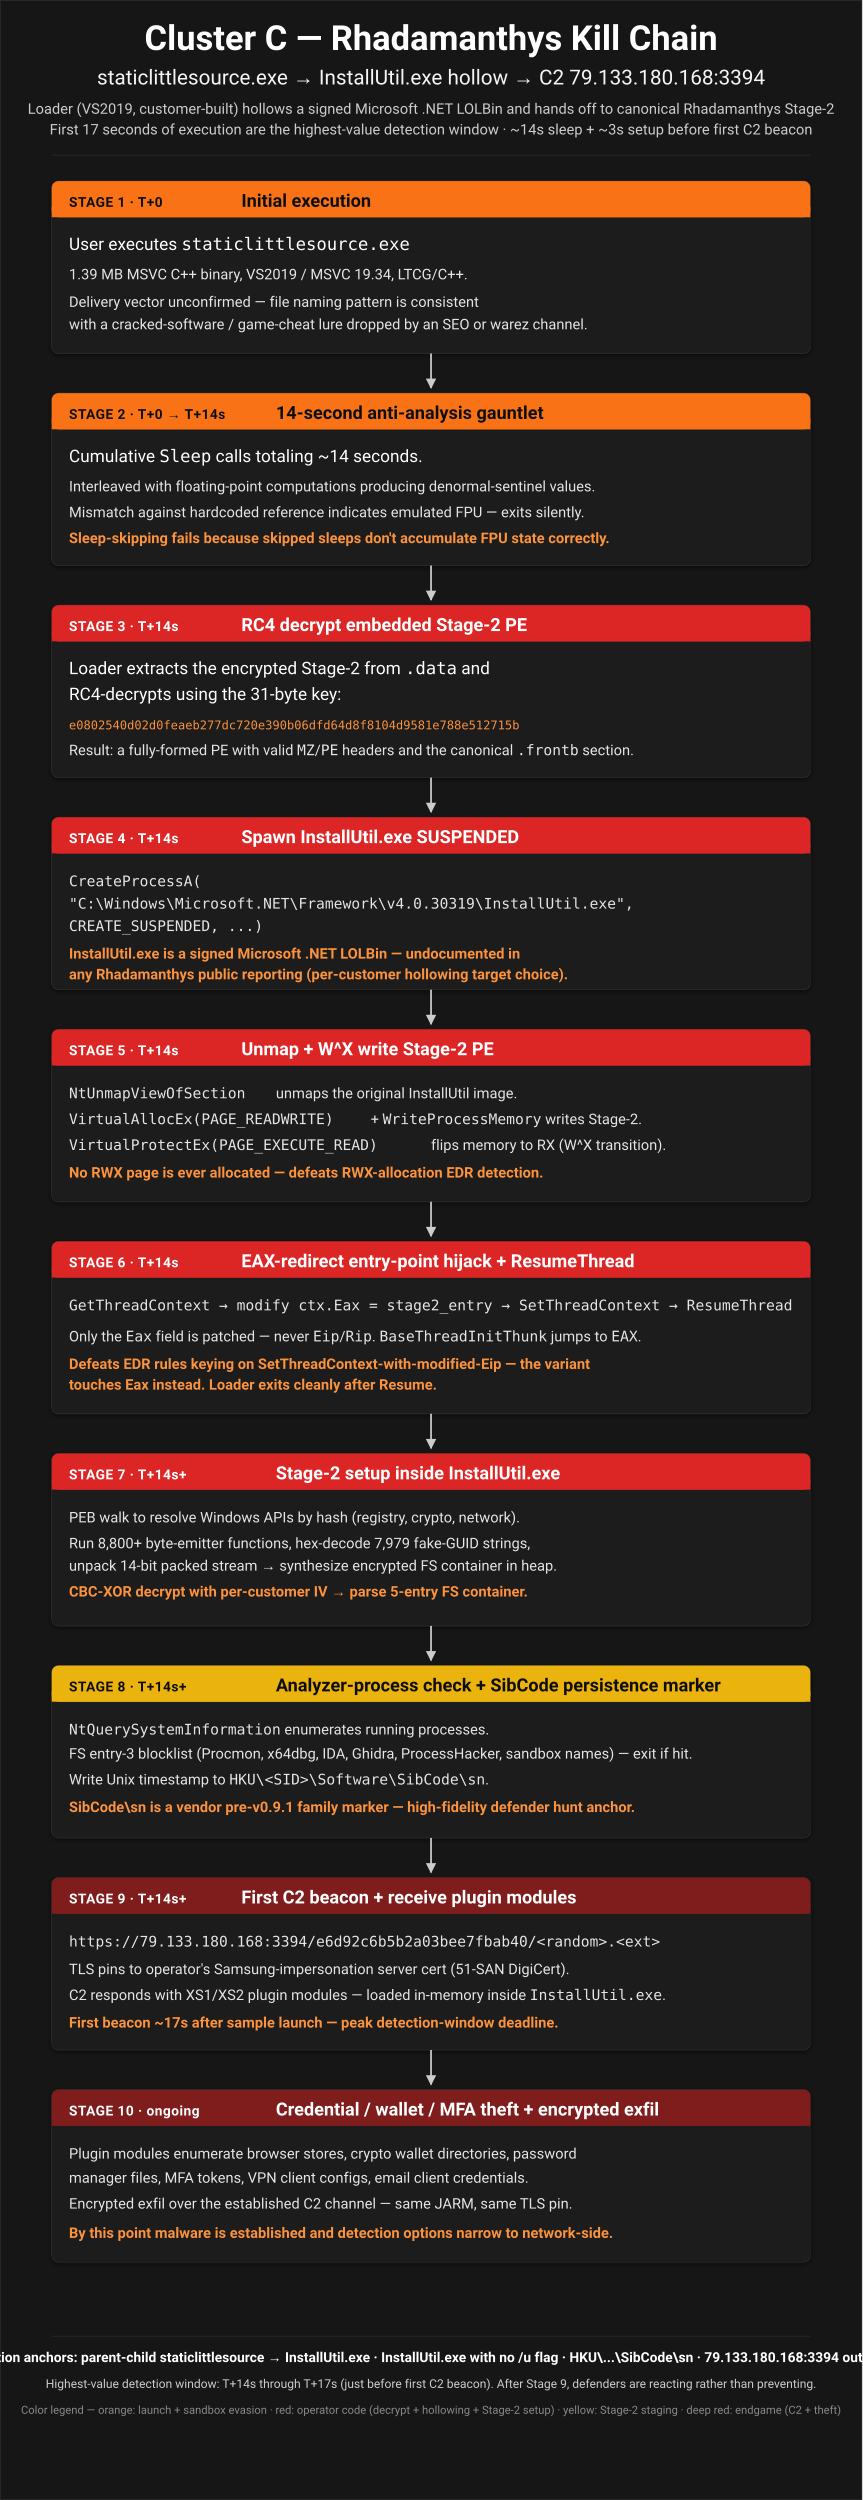
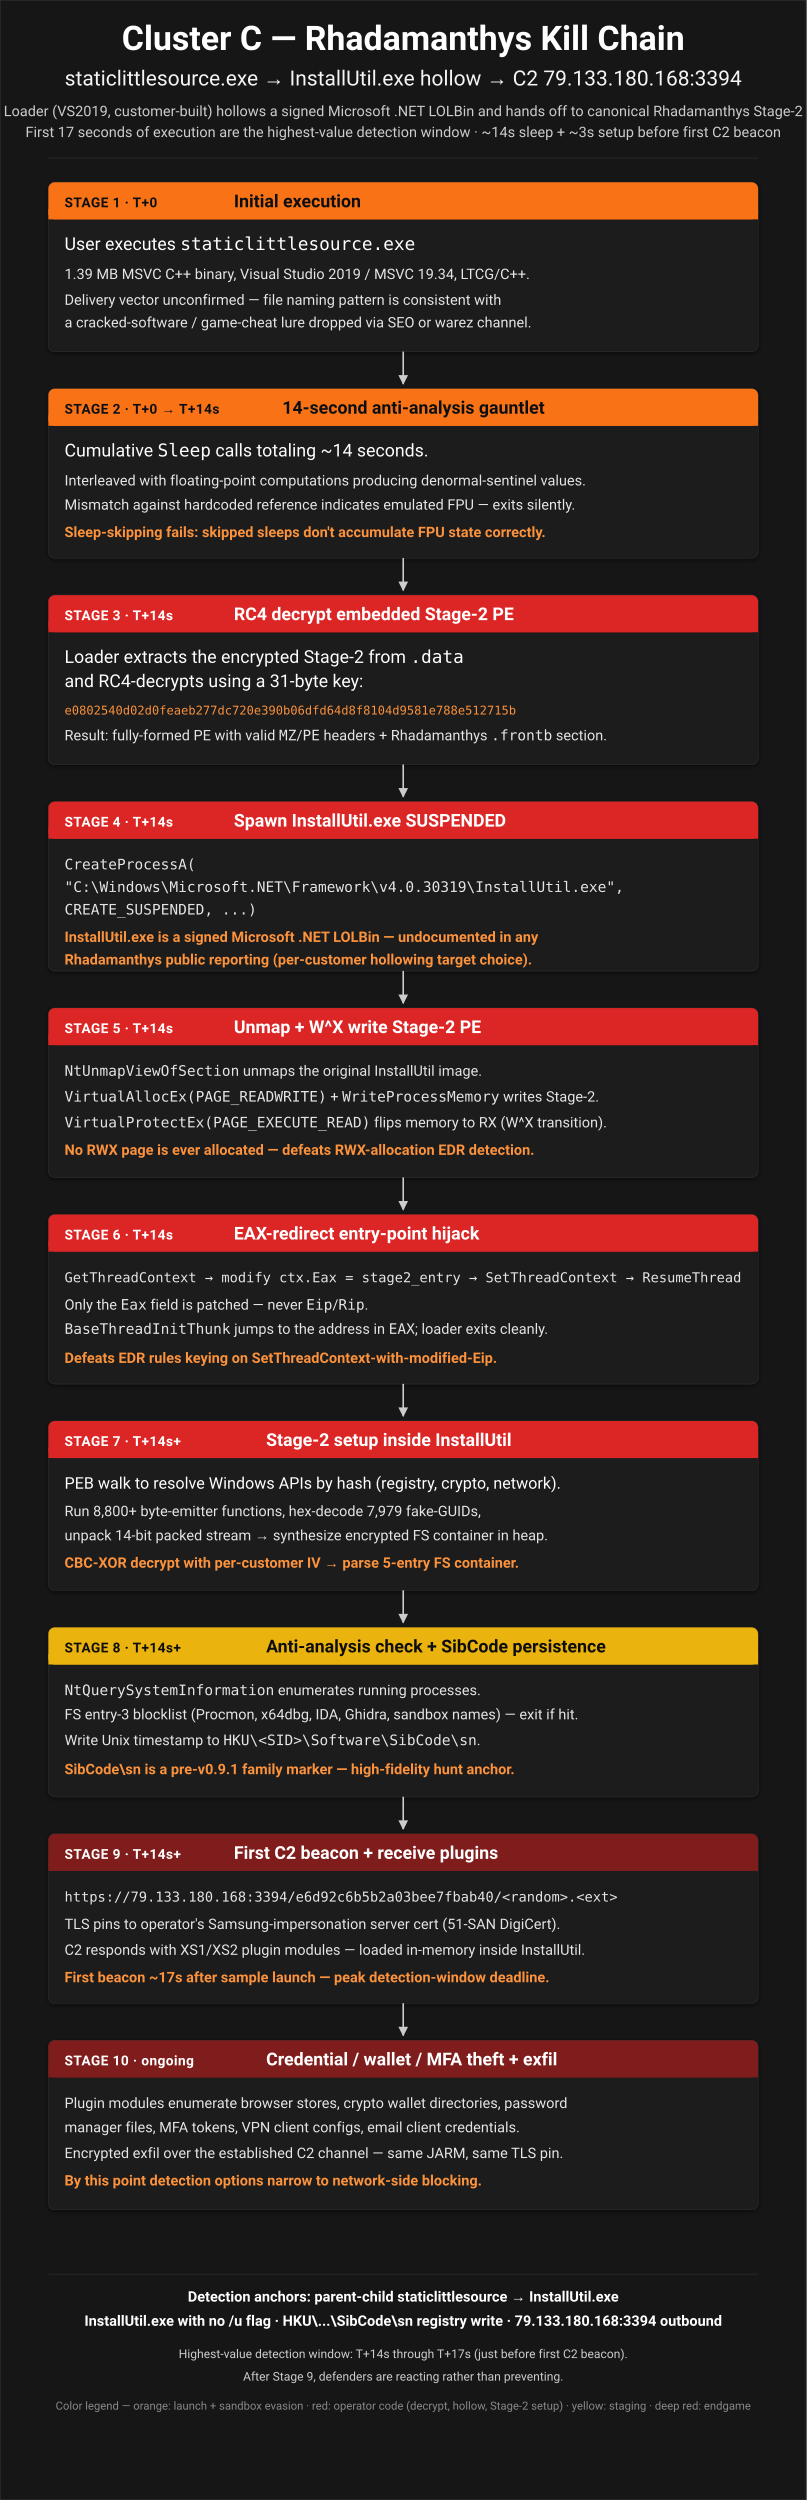
- <svg xmlns="http://www.w3.org/2000/svg" viewBox="0 0 1000 2900" font-family="-apple-system, BlinkMacSystemFont, 'Segoe UI', Roboto, 'Helvetica Neue', Arial, sans-serif">
+ <svg xmlns="http://www.w3.org/2000/svg" viewBox="0 0 1000 3100" font-family="-apple-system, BlinkMacSystemFont, 'Segoe UI', Roboto, 'Helvetica Neue', Arial, sans-serif">
  <defs>
    <marker id="arrow" viewBox="0 0 10 10" refX="9" refY="5" markerWidth="6" markerHeight="6" orient="auto">
      <path d="M 0 0 L 10 5 L 0 10 z" fill="#cccccc" />
    </marker>
    <filter id="cardShadow" x="-2%" y="-2%" width="104%" height="108%">
      <feDropShadow dx="0" dy="2" stdDeviation="3" flood-color="#000" flood-opacity="0.55" />
    </filter>
  </defs>
-   <rect width="1000" height="2900" fill="#161616" />
-   <rect x="0.5" y="0.5" width="999" height="2899" fill="none" stroke="#2a2a2a" stroke-width="1" />
-   <text x="500" y="58" text-anchor="middle" font-size="40" font-weight="700" fill="#ffffff">Cluster C — Rhadamanthys Kill Chain</text>
-   <text x="500" y="98" text-anchor="middle" font-size="24" fill="#f5f5f5">staticlittlesource.exe  →  InstallUtil.exe hollow  →  C2 79.133.180.168:3394</text>
-   <text x="500" y="132" text-anchor="middle" font-size="17" fill="#cccccc">Loader (VS2019, customer-built) hollows a signed Microsoft .NET LOLBin and hands off to canonical Rhadamanthys Stage-2</text>
-   <text x="500" y="156" text-anchor="middle" font-size="17" fill="#cccccc">First 17 seconds of execution are the highest-value detection window  ·  ~14s sleep + ~3s setup before first C2 beacon</text>
-   <line x1="60" y1="180" x2="940" y2="180" stroke="#2a2a2a" stroke-width="1" />
+   <rect width="1000" height="3100" fill="#161616" />
+   <rect x="0.5" y="0.5" width="999" height="3099" fill="none" stroke="#2a2a2a" stroke-width="1" />
+   <text x="500" y="62" text-anchor="middle" font-size="42" font-weight="700" fill="#ffffff">Cluster C — Rhadamanthys Kill Chain</text>
+   <text x="500" y="106" text-anchor="middle" font-size="26" fill="#f5f5f5">staticlittlesource.exe → InstallUtil.exe hollow → C2 79.133.180.168:3394</text>
+   <text x="500" y="144" text-anchor="middle" font-size="18" fill="#cccccc">Loader (VS2019, customer-built) hollows a signed Microsoft .NET LOLBin and hands off to canonical Rhadamanthys Stage-2</text>
+   <text x="500" y="170" text-anchor="middle" font-size="18" fill="#cccccc">First 17 seconds of execution are the highest-value detection window  ·  ~14s sleep + ~3s setup before first C2 beacon</text>
+   <line x1="60" y1="196" x2="940" y2="196" stroke="#2a2a2a" stroke-width="1" />
  <g filter="url(#cardShadow)">
-     <rect x="60" y="210" width="880" height="200" rx="8" fill="#1a1a1a" stroke="#2a2a2a" stroke-width="1" />
-     <rect x="60" y="210" width="880" height="42" rx="8" fill="#f97316" />
-     <rect x="60" y="240" width="880" height="12" fill="#f97316" />
-     <text x="80" y="240" font-size="16" font-weight="700" fill="#111111" letter-spacing="0.5">STAGE 1  ·  T+0</text>
-     <text x="280" y="240" font-size="21" font-weight="600" fill="#111111">Initial execution</text>
-     <text x="80" y="290" font-size="20" fill="#ffffff">User executes <tspan font-family="ui-monospace, 'Cascadia Mono', Menlo, monospace">staticlittlesource.exe</tspan>
+     <rect x="60" y="226" width="880" height="210" rx="8" fill="#1a1a1a" stroke="#2a2a2a" stroke-width="1" />
+     <rect x="60" y="226" width="880" height="46" rx="8" fill="#f97316" />
+     <rect x="60" y="259" width="880" height="13" fill="#f97316" />
+     <text x="80" y="257" font-size="17" font-weight="700" fill="#111111" letter-spacing="0.5">STAGE 1  ·  T+0</text>
+     <text x="290" y="257" font-size="22" font-weight="600" fill="#111111">Initial execution</text>
+     <text x="80" y="310" font-size="22" fill="#ffffff">User executes <tspan font-family="ui-monospace, 'Cascadia Mono', Menlo, monospace">staticlittlesource.exe</tspan>
    </text>
-     <text x="80" y="324" font-size="17" fill="#e5e5e5">1.39 MB MSVC C++ binary, VS2019 / MSVC 19.34, LTCG/C++.</text>
-     <text x="80" y="356" font-size="17" fill="#e5e5e5">Delivery vector unconfirmed — file naming pattern is consistent</text>
-     <text x="80" y="382" font-size="17" fill="#e5e5e5">with a cracked-software / game-cheat lure dropped by an SEO or warez channel.</text>
+     <text x="80" y="346" font-size="18" fill="#e5e5e5">1.39 MB MSVC C++ binary, Visual Studio 2019 / MSVC 19.34, LTCG/C++.</text>
+     <text x="80" y="378" font-size="18" fill="#e5e5e5">Delivery vector unconfirmed — file naming pattern is consistent with</text>
+     <text x="80" y="406" font-size="18" fill="#e5e5e5">a cracked-software / game-cheat lure dropped via SEO or warez channel.</text>
  </g>
-   <line x1="500" y1="410" x2="500" y2="450" stroke="#cccccc" stroke-width="2" marker-end="url(#arrow)" />
+   <line x1="500" y1="436" x2="500" y2="476" stroke="#cccccc" stroke-width="2" marker-end="url(#arrow)" />
  <g filter="url(#cardShadow)">
-     <rect x="60" y="456" width="880" height="200" rx="8" fill="#1a1a1a" stroke="#2a2a2a" stroke-width="1" />
-     <rect x="60" y="456" width="880" height="42" rx="8" fill="#f97316" />
-     <rect x="60" y="486" width="880" height="12" fill="#f97316" />
-     <text x="80" y="486" font-size="16" font-weight="700" fill="#111111" letter-spacing="0.5">STAGE 2  ·  T+0 → T+14s</text>
-     <text x="320" y="486" font-size="21" font-weight="600" fill="#111111">14-second anti-analysis gauntlet</text>
-     <text x="80" y="536" font-size="20" fill="#ffffff">Cumulative <tspan font-family="ui-monospace, 'Cascadia Mono', Menlo, monospace">Sleep</tspan> calls totaling ~14 seconds.</text>
-     <text x="80" y="570" font-size="17" fill="#e5e5e5">Interleaved with floating-point computations producing denormal-sentinel values.</text>
-     <text x="80" y="600" font-size="17" fill="#e5e5e5">Mismatch against hardcoded reference indicates emulated FPU — exits silently.</text>
-     <text x="80" y="630" font-size="17" fill="#fb923c" font-weight="600">Sleep-skipping fails because skipped sleeps don't accumulate FPU state correctly.</text>
+     <rect x="60" y="482" width="880" height="210" rx="8" fill="#1a1a1a" stroke="#2a2a2a" stroke-width="1" />
+     <rect x="60" y="482" width="880" height="46" rx="8" fill="#f97316" />
+     <rect x="60" y="515" width="880" height="13" fill="#f97316" />
+     <text x="80" y="513" font-size="17" font-weight="700" fill="#111111" letter-spacing="0.5">STAGE 2  ·  T+0 → T+14s</text>
+     <text x="350" y="513" font-size="22" font-weight="600" fill="#111111">14-second anti-analysis gauntlet</text>
+     <text x="80" y="566" font-size="22" fill="#ffffff">Cumulative <tspan font-family="ui-monospace, 'Cascadia Mono', Menlo, monospace">Sleep</tspan> calls totaling ~14 seconds.</text>
+     <text x="80" y="602" font-size="18" fill="#e5e5e5">Interleaved with floating-point computations producing denormal-sentinel values.</text>
+     <text x="80" y="632" font-size="18" fill="#e5e5e5">Mismatch against hardcoded reference indicates emulated FPU — exits silently.</text>
+     <text x="80" y="666" font-size="18" fill="#fb923c" font-weight="600">Sleep-skipping fails: skipped sleeps don't accumulate FPU state correctly.</text>
  </g>
-   <line x1="500" y1="656" x2="500" y2="696" stroke="#cccccc" stroke-width="2" marker-end="url(#arrow)" />
+   <line x1="500" y1="692" x2="500" y2="732" stroke="#cccccc" stroke-width="2" marker-end="url(#arrow)" />
  <g filter="url(#cardShadow)">
-     <rect x="60" y="702" width="880" height="200" rx="8" fill="#1a1a1a" stroke="#2a2a2a" stroke-width="1" />
-     <rect x="60" y="702" width="880" height="42" rx="8" fill="#dc2626" />
-     <rect x="60" y="732" width="880" height="12" fill="#dc2626" />
-     <text x="80" y="732" font-size="16" font-weight="700" fill="#ffffff" letter-spacing="0.5">STAGE 3  ·  T+14s</text>
-     <text x="280" y="732" font-size="21" font-weight="600" fill="#ffffff">RC4 decrypt embedded Stage-2 PE</text>
-     <text x="80" y="782" font-size="20" fill="#ffffff">Loader extracts the encrypted Stage-2 from <tspan font-family="ui-monospace, 'Cascadia Mono', Menlo, monospace">.data</tspan> and</text>
-     <text x="80" y="812" font-size="20" fill="#ffffff">RC4-decrypts using the 31-byte key:</text>
-     <text x="80" y="846" font-size="14" fill="#fb923c" font-family="ui-monospace, 'Cascadia Mono', Menlo, monospace">e0802540d02d0feaeb277dc720e390b06dfd64d8f8104d9581e788e512715b</text>
-     <text x="80" y="876" font-size="17" fill="#e5e5e5">Result: a fully-formed PE with valid <tspan font-family="ui-monospace, 'Cascadia Mono', Menlo, monospace">MZ</tspan>/<tspan font-family="ui-monospace, 'Cascadia Mono', Menlo, monospace">PE</tspan> headers and the canonical <tspan font-family="ui-monospace, 'Cascadia Mono', Menlo, monospace">.frontb</tspan> section.</text>
+     <rect x="60" y="738" width="880" height="210" rx="8" fill="#1a1a1a" stroke="#2a2a2a" stroke-width="1" />
+     <rect x="60" y="738" width="880" height="46" rx="8" fill="#dc2626" />
+     <rect x="60" y="771" width="880" height="13" fill="#dc2626" />
+     <text x="80" y="769" font-size="17" font-weight="700" fill="#ffffff" letter-spacing="0.5">STAGE 3  ·  T+14s</text>
+     <text x="290" y="769" font-size="22" font-weight="600" fill="#ffffff">RC4 decrypt embedded Stage-2 PE</text>
+     <text x="80" y="822" font-size="22" fill="#ffffff">Loader extracts the encrypted Stage-2 from <tspan font-family="ui-monospace, 'Cascadia Mono', Menlo, monospace">.data</tspan>
+     </text>
+     <text x="80" y="852" font-size="22" fill="#ffffff">and RC4-decrypts using a 31-byte key:</text>
+     <text x="80" y="886" font-size="15" fill="#fb923c" font-family="ui-monospace, 'Cascadia Mono', Menlo, monospace">e0802540d02d0feaeb277dc720e390b06dfd64d8f8104d9581e788e512715b</text>
+     <text x="80" y="918" font-size="18" fill="#e5e5e5">Result: fully-formed PE with valid <tspan font-family="ui-monospace, 'Cascadia Mono', Menlo, monospace">MZ</tspan>/<tspan font-family="ui-monospace, 'Cascadia Mono', Menlo, monospace">PE</tspan> headers + Rhadamanthys <tspan font-family="ui-monospace, 'Cascadia Mono', Menlo, monospace">.frontb</tspan> section.</text>
  </g>
-   <line x1="500" y1="902" x2="500" y2="942" stroke="#cccccc" stroke-width="2" marker-end="url(#arrow)" />
+   <line x1="500" y1="948" x2="500" y2="988" stroke="#cccccc" stroke-width="2" marker-end="url(#arrow)" />
  <g filter="url(#cardShadow)">
-     <rect x="60" y="948" width="880" height="200" rx="8" fill="#1a1a1a" stroke="#2a2a2a" stroke-width="1" />
-     <rect x="60" y="948" width="880" height="42" rx="8" fill="#dc2626" />
-     <rect x="60" y="978" width="880" height="12" fill="#dc2626" />
-     <text x="80" y="978" font-size="16" font-weight="700" fill="#ffffff" letter-spacing="0.5">STAGE 4  ·  T+14s</text>
-     <text x="280" y="978" font-size="21" font-weight="600" fill="#ffffff">Spawn InstallUtil.exe SUSPENDED</text>
-     <text x="80" y="1028" font-size="17" fill="#e5e5e5" font-family="ui-monospace, 'Cascadia Mono', Menlo, monospace">CreateProcessA(</text>
-     <text x="80" y="1054" font-size="17" fill="#e5e5e5" font-family="ui-monospace, 'Cascadia Mono', Menlo, monospace">  "C:\Windows\Microsoft.NET\Framework\v4.0.30319\InstallUtil.exe",</text>
-     <text x="80" y="1080" font-size="17" fill="#e5e5e5" font-family="ui-monospace, 'Cascadia Mono', Menlo, monospace">  CREATE_SUSPENDED, ...)</text>
-     <text x="80" y="1112" font-size="17" fill="#fb923c" font-weight="600">InstallUtil.exe is a signed Microsoft .NET LOLBin — undocumented in</text>
-     <text x="80" y="1136" font-size="17" fill="#fb923c" font-weight="600">any Rhadamanthys public reporting (per-customer hollowing target choice).</text>
+     <rect x="60" y="994" width="880" height="210" rx="8" fill="#1a1a1a" stroke="#2a2a2a" stroke-width="1" />
+     <rect x="60" y="994" width="880" height="46" rx="8" fill="#dc2626" />
+     <rect x="60" y="1027" width="880" height="13" fill="#dc2626" />
+     <text x="80" y="1025" font-size="17" font-weight="700" fill="#ffffff" letter-spacing="0.5">STAGE 4  ·  T+14s</text>
+     <text x="290" y="1025" font-size="22" font-weight="600" fill="#ffffff">Spawn InstallUtil.exe SUSPENDED</text>
+     <text x="80" y="1078" font-size="18" fill="#e5e5e5" font-family="ui-monospace, 'Cascadia Mono', Menlo, monospace">CreateProcessA(</text>
+     <text x="80" y="1106" font-size="18" fill="#e5e5e5" font-family="ui-monospace, 'Cascadia Mono', Menlo, monospace">  "C:\Windows\Microsoft.NET\Framework\v4.0.30319\InstallUtil.exe",</text>
+     <text x="80" y="1134" font-size="18" fill="#e5e5e5" font-family="ui-monospace, 'Cascadia Mono', Menlo, monospace">  CREATE_SUSPENDED, ...)</text>
+     <text x="80" y="1168" font-size="18" fill="#fb923c" font-weight="600">InstallUtil.exe is a signed Microsoft .NET LOLBin — undocumented in any</text>
+     <text x="80" y="1196" font-size="18" fill="#fb923c" font-weight="600">Rhadamanthys public reporting (per-customer hollowing target choice).</text>
  </g>
-   <line x1="500" y1="1148" x2="500" y2="1188" stroke="#cccccc" stroke-width="2" marker-end="url(#arrow)" />
+   <line x1="500" y1="1204" x2="500" y2="1244" stroke="#cccccc" stroke-width="2" marker-end="url(#arrow)" />
  <g filter="url(#cardShadow)">
-     <rect x="60" y="1194" width="880" height="200" rx="8" fill="#1a1a1a" stroke="#2a2a2a" stroke-width="1" />
-     <rect x="60" y="1194" width="880" height="42" rx="8" fill="#dc2626" />
-     <rect x="60" y="1224" width="880" height="12" fill="#dc2626" />
-     <text x="80" y="1224" font-size="16" font-weight="700" fill="#ffffff" letter-spacing="0.5">STAGE 5  ·  T+14s</text>
-     <text x="280" y="1224" font-size="21" font-weight="600" fill="#ffffff">Unmap + W^X write Stage-2 PE</text>
-     <text x="80" y="1274" font-size="17" fill="#e5e5e5" font-family="ui-monospace, 'Cascadia Mono', Menlo, monospace">NtUnmapViewOfSection</text>
-     <text x="320" y="1274" font-size="17" fill="#e5e5e5">  unmaps the original InstallUtil image.</text>
-     <text x="80" y="1304" font-size="17" fill="#e5e5e5" font-family="ui-monospace, 'Cascadia Mono', Menlo, monospace">VirtualAllocEx(PAGE_READWRITE)</text>
-     <text x="430" y="1304" font-size="17" fill="#e5e5e5">  + <tspan font-family="ui-monospace, 'Cascadia Mono', Menlo, monospace">WriteProcessMemory</tspan>  writes Stage-2.</text>
-     <text x="80" y="1334" font-size="17" fill="#e5e5e5" font-family="ui-monospace, 'Cascadia Mono', Menlo, monospace">VirtualProtectEx(PAGE_EXECUTE_READ)</text>
-     <text x="500" y="1334" font-size="17" fill="#e5e5e5">  flips memory to RX (W^X transition).</text>
-     <text x="80" y="1366" font-size="17" fill="#fb923c" font-weight="600">No RWX page is ever allocated — defeats RWX-allocation EDR detection.</text>
+     <rect x="60" y="1250" width="880" height="210" rx="8" fill="#1a1a1a" stroke="#2a2a2a" stroke-width="1" />
+     <rect x="60" y="1250" width="880" height="46" rx="8" fill="#dc2626" />
+     <rect x="60" y="1283" width="880" height="13" fill="#dc2626" />
+     <text x="80" y="1281" font-size="17" font-weight="700" fill="#ffffff" letter-spacing="0.5">STAGE 5  ·  T+14s</text>
+     <text x="290" y="1281" font-size="22" font-weight="600" fill="#ffffff">Unmap + W^X write Stage-2 PE</text>
+     <text x="80" y="1334" font-size="18" fill="#e5e5e5">
+       <tspan font-family="ui-monospace, 'Cascadia Mono', Menlo, monospace">NtUnmapViewOfSection</tspan> unmaps the original InstallUtil image.</text>
+     <text x="80" y="1366" font-size="18" fill="#e5e5e5">
+       <tspan font-family="ui-monospace, 'Cascadia Mono', Menlo, monospace">VirtualAllocEx(PAGE_READWRITE)</tspan> + <tspan font-family="ui-monospace, 'Cascadia Mono', Menlo, monospace">WriteProcessMemory</tspan> writes Stage-2.</text>
+     <text x="80" y="1398" font-size="18" fill="#e5e5e5">
+       <tspan font-family="ui-monospace, 'Cascadia Mono', Menlo, monospace">VirtualProtectEx(PAGE_EXECUTE_READ)</tspan> flips memory to RX (W^X transition).</text>
+     <text x="80" y="1432" font-size="18" fill="#fb923c" font-weight="600">No RWX page is ever allocated — defeats RWX-allocation EDR detection.</text>
  </g>
-   <line x1="500" y1="1394" x2="500" y2="1434" stroke="#cccccc" stroke-width="2" marker-end="url(#arrow)" />
+   <line x1="500" y1="1460" x2="500" y2="1500" stroke="#cccccc" stroke-width="2" marker-end="url(#arrow)" />
  <g filter="url(#cardShadow)">
-     <rect x="60" y="1440" width="880" height="200" rx="8" fill="#1a1a1a" stroke="#2a2a2a" stroke-width="1" />
-     <rect x="60" y="1440" width="880" height="42" rx="8" fill="#dc2626" />
-     <rect x="60" y="1470" width="880" height="12" fill="#dc2626" />
-     <text x="80" y="1470" font-size="16" font-weight="700" fill="#ffffff" letter-spacing="0.5">STAGE 6  ·  T+14s</text>
-     <text x="280" y="1470" font-size="21" font-weight="600" fill="#ffffff">EAX-redirect entry-point hijack + ResumeThread</text>
-     <text x="80" y="1520" font-size="17" fill="#e5e5e5" font-family="ui-monospace, 'Cascadia Mono', Menlo, monospace">GetThreadContext  →  modify ctx.Eax = stage2_entry  →  SetThreadContext  →  ResumeThread</text>
-     <text x="80" y="1556" font-size="17" fill="#e5e5e5">Only the <tspan font-family="ui-monospace, 'Cascadia Mono', Menlo, monospace">Eax</tspan> field is patched — never <tspan font-family="ui-monospace, 'Cascadia Mono', Menlo, monospace">Eip</tspan>/<tspan font-family="ui-monospace, 'Cascadia Mono', Menlo, monospace">Rip</tspan>. <tspan font-family="ui-monospace, 'Cascadia Mono', Menlo, monospace">BaseThreadInitThunk</tspan> jumps to <tspan font-family="ui-monospace, 'Cascadia Mono', Menlo, monospace">EAX</tspan>.</text>
-     <text x="80" y="1588" font-size="17" fill="#fb923c" font-weight="600">Defeats EDR rules keying on SetThreadContext-with-modified-Eip — the variant</text>
-     <text x="80" y="1612" font-size="17" fill="#fb923c" font-weight="600">touches Eax instead. Loader exits cleanly after Resume.</text>
+     <rect x="60" y="1506" width="880" height="210" rx="8" fill="#1a1a1a" stroke="#2a2a2a" stroke-width="1" />
+     <rect x="60" y="1506" width="880" height="46" rx="8" fill="#dc2626" />
+     <rect x="60" y="1539" width="880" height="13" fill="#dc2626" />
+     <text x="80" y="1537" font-size="17" font-weight="700" fill="#ffffff" letter-spacing="0.5">STAGE 6  ·  T+14s</text>
+     <text x="290" y="1537" font-size="22" font-weight="600" fill="#ffffff">EAX-redirect entry-point hijack</text>
+     <text x="80" y="1590" font-size="17" fill="#e5e5e5" font-family="ui-monospace, 'Cascadia Mono', Menlo, monospace">GetThreadContext → modify ctx.Eax = stage2_entry → SetThreadContext → ResumeThread</text>
+     <text x="80" y="1624" font-size="18" fill="#e5e5e5">Only the <tspan font-family="ui-monospace, 'Cascadia Mono', Menlo, monospace">Eax</tspan> field is patched — never <tspan font-family="ui-monospace, 'Cascadia Mono', Menlo, monospace">Eip</tspan>/<tspan font-family="ui-monospace, 'Cascadia Mono', Menlo, monospace">Rip</tspan>.</text>
+     <text x="80" y="1654" font-size="18" fill="#e5e5e5">
+       <tspan font-family="ui-monospace, 'Cascadia Mono', Menlo, monospace">BaseThreadInitThunk</tspan> jumps to the address in <tspan font-family="ui-monospace, 'Cascadia Mono', Menlo, monospace">EAX</tspan>; loader exits cleanly.</text>
+     <text x="80" y="1690" font-size="18" fill="#fb923c" font-weight="600">Defeats EDR rules keying on SetThreadContext-with-modified-Eip.</text>
  </g>
-   <line x1="500" y1="1640" x2="500" y2="1680" stroke="#cccccc" stroke-width="2" marker-end="url(#arrow)" />
+   <line x1="500" y1="1716" x2="500" y2="1756" stroke="#cccccc" stroke-width="2" marker-end="url(#arrow)" />
  <g filter="url(#cardShadow)">
-     <rect x="60" y="1686" width="880" height="200" rx="8" fill="#1a1a1a" stroke="#2a2a2a" stroke-width="1" />
-     <rect x="60" y="1686" width="880" height="42" rx="8" fill="#dc2626" />
-     <rect x="60" y="1716" width="880" height="12" fill="#dc2626" />
-     <text x="80" y="1716" font-size="16" font-weight="700" fill="#ffffff" letter-spacing="0.5">STAGE 7  ·  T+14s+</text>
-     <text x="320" y="1716" font-size="21" font-weight="600" fill="#ffffff">Stage-2 setup inside InstallUtil.exe</text>
-     <text x="80" y="1766" font-size="17" fill="#e5e5e5">PEB walk to resolve Windows APIs by hash (registry, crypto, network).</text>
-     <text x="80" y="1796" font-size="17" fill="#e5e5e5">Run 8,800+ byte-emitter functions, hex-decode 7,979 fake-GUID strings,</text>
-     <text x="80" y="1822" font-size="17" fill="#e5e5e5">unpack 14-bit packed stream  →  synthesize encrypted FS container in heap.</text>
-     <text x="80" y="1852" font-size="17" fill="#fb923c" font-weight="600">CBC-XOR decrypt with per-customer IV  →  parse 5-entry FS container.</text>
+     <rect x="60" y="1762" width="880" height="210" rx="8" fill="#1a1a1a" stroke="#2a2a2a" stroke-width="1" />
+     <rect x="60" y="1762" width="880" height="46" rx="8" fill="#dc2626" />
+     <rect x="60" y="1795" width="880" height="13" fill="#dc2626" />
+     <text x="80" y="1793" font-size="17" font-weight="700" fill="#ffffff" letter-spacing="0.5">STAGE 7  ·  T+14s+</text>
+     <text x="330" y="1793" font-size="22" font-weight="600" fill="#ffffff">Stage-2 setup inside InstallUtil</text>
+     <text x="80" y="1846" font-size="20" fill="#ffffff">PEB walk to resolve Windows APIs by hash (registry, crypto, network).</text>
+     <text x="80" y="1880" font-size="18" fill="#e5e5e5">Run 8,800+ byte-emitter functions, hex-decode 7,979 fake-GUIDs,</text>
+     <text x="80" y="1910" font-size="18" fill="#e5e5e5">unpack 14-bit packed stream → synthesize encrypted FS container in heap.</text>
+     <text x="80" y="1944" font-size="18" fill="#fb923c" font-weight="600">CBC-XOR decrypt with per-customer IV → parse 5-entry FS container.</text>
  </g>
-   <line x1="500" y1="1886" x2="500" y2="1926" stroke="#cccccc" stroke-width="2" marker-end="url(#arrow)" />
+   <line x1="500" y1="1972" x2="500" y2="2012" stroke="#cccccc" stroke-width="2" marker-end="url(#arrow)" />
  <g filter="url(#cardShadow)">
-     <rect x="60" y="1932" width="880" height="200" rx="8" fill="#1a1a1a" stroke="#2a2a2a" stroke-width="1" />
-     <rect x="60" y="1932" width="880" height="42" rx="8" fill="#eab308" />
-     <rect x="60" y="1962" width="880" height="12" fill="#eab308" />
-     <text x="80" y="1962" font-size="16" font-weight="700" fill="#111111" letter-spacing="0.5">STAGE 8  ·  T+14s+</text>
-     <text x="320" y="1962" font-size="21" font-weight="600" fill="#111111">Analyzer-process check + SibCode persistence marker</text>
-     <text x="80" y="2012" font-size="17" fill="#e5e5e5">
-       <tspan font-family="ui-monospace, 'Cascadia Mono', Menlo, monospace">NtQuerySystemInformation</tspan>  enumerates running processes.</text>
-     <text x="80" y="2040" font-size="17" fill="#e5e5e5">FS entry-3 blocklist (Procmon, x64dbg, IDA, Ghidra, ProcessHacker, sandbox names) — exit if hit.</text>
-     <text x="80" y="2070" font-size="17" fill="#e5e5e5">Write Unix timestamp to <tspan font-family="ui-monospace, 'Cascadia Mono', Menlo, monospace">HKU\&lt;SID&gt;\Software\SibCode\sn</tspan>.</text>
-     <text x="80" y="2102" font-size="17" fill="#fb923c" font-weight="600">SibCode\sn is a vendor pre-v0.9.1 family marker — high-fidelity defender hunt anchor.</text>
+     <rect x="60" y="2018" width="880" height="210" rx="8" fill="#1a1a1a" stroke="#2a2a2a" stroke-width="1" />
+     <rect x="60" y="2018" width="880" height="46" rx="8" fill="#eab308" />
+     <rect x="60" y="2051" width="880" height="13" fill="#eab308" />
+     <text x="80" y="2049" font-size="17" font-weight="700" fill="#111111" letter-spacing="0.5">STAGE 8  ·  T+14s+</text>
+     <text x="330" y="2049" font-size="22" font-weight="600" fill="#111111">Anti-analysis check + SibCode persistence</text>
+     <text x="80" y="2102" font-size="18" fill="#e5e5e5">
+       <tspan font-family="ui-monospace, 'Cascadia Mono', Menlo, monospace">NtQuerySystemInformation</tspan> enumerates running processes.</text>
+     <text x="80" y="2132" font-size="18" fill="#e5e5e5">FS entry-3 blocklist (Procmon, x64dbg, IDA, Ghidra, sandbox names) — exit if hit.</text>
+     <text x="80" y="2164" font-size="18" fill="#e5e5e5">Write Unix timestamp to <tspan font-family="ui-monospace, 'Cascadia Mono', Menlo, monospace">HKU\&lt;SID&gt;\Software\SibCode\sn</tspan>.</text>
+     <text x="80" y="2200" font-size="18" fill="#fb923c" font-weight="600">SibCode\sn is a pre-v0.9.1 family marker — high-fidelity hunt anchor.</text>
  </g>
-   <line x1="500" y1="2132" x2="500" y2="2172" stroke="#cccccc" stroke-width="2" marker-end="url(#arrow)" />
+   <line x1="500" y1="2228" x2="500" y2="2268" stroke="#cccccc" stroke-width="2" marker-end="url(#arrow)" />
  <g filter="url(#cardShadow)">
-     <rect x="60" y="2178" width="880" height="200" rx="8" fill="#1a1a1a" stroke="#2a2a2a" stroke-width="1" />
-     <rect x="60" y="2178" width="880" height="42" rx="8" fill="#7f1d1d" />
-     <rect x="60" y="2208" width="880" height="12" fill="#7f1d1d" />
-     <text x="80" y="2208" font-size="16" font-weight="700" fill="#ffffff" letter-spacing="0.5">STAGE 9  ·  T+14s+</text>
-     <text x="280" y="2208" font-size="21" font-weight="600" fill="#ffffff">First C2 beacon  +  receive plugin modules</text>
-     <text x="80" y="2258" font-size="17" fill="#e5e5e5" font-family="ui-monospace, 'Cascadia Mono', Menlo, monospace">https://79.133.180.168:3394/e6d92c6b5b2a03bee7fbab40/&lt;random&gt;.&lt;ext&gt;</text>
-     <text x="80" y="2290" font-size="17" fill="#e5e5e5">TLS pins to operator's Samsung-impersonation server cert (51-SAN DigiCert).</text>
-     <text x="80" y="2320" font-size="17" fill="#e5e5e5">C2 responds with XS1/XS2 plugin modules — loaded in-memory inside <tspan font-family="ui-monospace, 'Cascadia Mono', Menlo, monospace">InstallUtil.exe</tspan>.</text>
-     <text x="80" y="2352" font-size="17" fill="#fb923c" font-weight="600">First beacon ~17s after sample launch — peak detection-window deadline.</text>
+     <rect x="60" y="2274" width="880" height="210" rx="8" fill="#1a1a1a" stroke="#2a2a2a" stroke-width="1" />
+     <rect x="60" y="2274" width="880" height="46" rx="8" fill="#7f1d1d" />
+     <rect x="60" y="2307" width="880" height="13" fill="#7f1d1d" />
+     <text x="80" y="2305" font-size="17" font-weight="700" fill="#ffffff" letter-spacing="0.5">STAGE 9  ·  T+14s+</text>
+     <text x="290" y="2305" font-size="22" font-weight="600" fill="#ffffff">First C2 beacon + receive plugins</text>
+     <text x="80" y="2358" font-size="17" fill="#e5e5e5" font-family="ui-monospace, 'Cascadia Mono', Menlo, monospace">https://79.133.180.168:3394/e6d92c6b5b2a03bee7fbab40/&lt;random&gt;.&lt;ext&gt;</text>
+     <text x="80" y="2392" font-size="18" fill="#e5e5e5">TLS pins to operator's Samsung-impersonation server cert (51-SAN DigiCert).</text>
+     <text x="80" y="2424" font-size="18" fill="#e5e5e5">C2 responds with XS1/XS2 plugin modules — loaded in-memory inside InstallUtil.</text>
+     <text x="80" y="2458" font-size="18" fill="#fb923c" font-weight="600">First beacon ~17s after sample launch — peak detection-window deadline.</text>
  </g>
-   <line x1="500" y1="2378" x2="500" y2="2418" stroke="#cccccc" stroke-width="2" marker-end="url(#arrow)" />
+   <line x1="500" y1="2484" x2="500" y2="2524" stroke="#cccccc" stroke-width="2" marker-end="url(#arrow)" />
  <g filter="url(#cardShadow)">
-     <rect x="60" y="2424" width="880" height="200" rx="8" fill="#1a1a1a" stroke="#2a2a2a" stroke-width="1" />
-     <rect x="60" y="2424" width="880" height="42" rx="8" fill="#7f1d1d" />
-     <rect x="60" y="2454" width="880" height="12" fill="#7f1d1d" />
-     <text x="80" y="2454" font-size="16" font-weight="700" fill="#ffffff" letter-spacing="0.5">STAGE 10  ·  ongoing</text>
-     <text x="320" y="2454" font-size="21" font-weight="600" fill="#ffffff">Credential / wallet / MFA theft  +  encrypted exfil</text>
-     <text x="80" y="2504" font-size="17" fill="#e5e5e5">Plugin modules enumerate browser stores, crypto wallet directories, password</text>
-     <text x="80" y="2532" font-size="17" fill="#e5e5e5">manager files, MFA tokens, VPN client configs, email client credentials.</text>
-     <text x="80" y="2562" font-size="17" fill="#e5e5e5">Encrypted exfil over the established C2 channel — same JARM, same TLS pin.</text>
-     <text x="80" y="2596" font-size="17" fill="#fb923c" font-weight="600">By this point malware is established and detection options narrow to network-side.</text>
+     <rect x="60" y="2530" width="880" height="210" rx="8" fill="#1a1a1a" stroke="#2a2a2a" stroke-width="1" />
+     <rect x="60" y="2530" width="880" height="46" rx="8" fill="#7f1d1d" />
+     <rect x="60" y="2563" width="880" height="13" fill="#7f1d1d" />
+     <text x="80" y="2561" font-size="17" font-weight="700" fill="#ffffff" letter-spacing="0.5">STAGE 10  ·  ongoing</text>
+     <text x="330" y="2561" font-size="22" font-weight="600" fill="#ffffff">Credential / wallet / MFA theft + exfil</text>
+     <text x="80" y="2614" font-size="18" fill="#e5e5e5">Plugin modules enumerate browser stores, crypto wallet directories, password</text>
+     <text x="80" y="2644" font-size="18" fill="#e5e5e5">manager files, MFA tokens, VPN client configs, email client credentials.</text>
+     <text x="80" y="2676" font-size="18" fill="#e5e5e5">Encrypted exfil over the established C2 channel — same JARM, same TLS pin.</text>
+     <text x="80" y="2710" font-size="18" fill="#fb923c" font-weight="600">By this point detection options narrow to network-side blocking.</text>
  </g>
-   <line x1="60" y1="2710" x2="940" y2="2710" stroke="#2a2a2a" stroke-width="1" />
-   <text x="500" y="2740" text-anchor="middle" font-size="16" font-weight="600" fill="#ffffff">Detection anchors:  parent-child staticlittlesource → InstallUtil.exe  ·  InstallUtil.exe with no /u flag  ·  HKU\...\SibCode\sn  ·  79.133.180.168:3394 outbound</text>
-   <text x="500" y="2770" text-anchor="middle" font-size="14" fill="#cccccc">Highest-value detection window: T+14s through T+17s (just before first C2 beacon). After Stage 9, defenders are reacting rather than preventing.</text>
-   <text x="500" y="2800" text-anchor="middle" font-size="13" fill="#888888">Color legend  —  orange: launch + sandbox evasion  ·  red: operator code (decrypt + hollowing + Stage-2 setup)  ·  yellow: Stage-2 staging  ·  deep red: endgame (C2 + theft)</text>
+   <line x1="60" y1="2820" x2="940" y2="2820" stroke="#2a2a2a" stroke-width="1" />
+   <text x="500" y="2854" text-anchor="middle" font-size="18" font-weight="600" fill="#ffffff">Detection anchors:  parent-child staticlittlesource → InstallUtil.exe</text>
+   <text x="500" y="2884" text-anchor="middle" font-size="18" font-weight="600" fill="#ffffff">InstallUtil.exe with no /u flag  ·  HKU\...\SibCode\sn registry write  ·  79.133.180.168:3394 outbound</text>
+   <text x="500" y="2924" text-anchor="middle" font-size="15" fill="#cccccc">Highest-value detection window: T+14s through T+17s (just before first C2 beacon).</text>
+   <text x="500" y="2952" text-anchor="middle" font-size="15" fill="#cccccc">After Stage 9, defenders are reacting rather than preventing.</text>
+   <text x="500" y="2988" text-anchor="middle" font-size="14" fill="#888888">Color legend  —  orange: launch + sandbox evasion  ·  red: operator code (decrypt, hollow, Stage-2 setup)  ·  yellow: staging  ·  deep red: endgame</text>
</svg>
